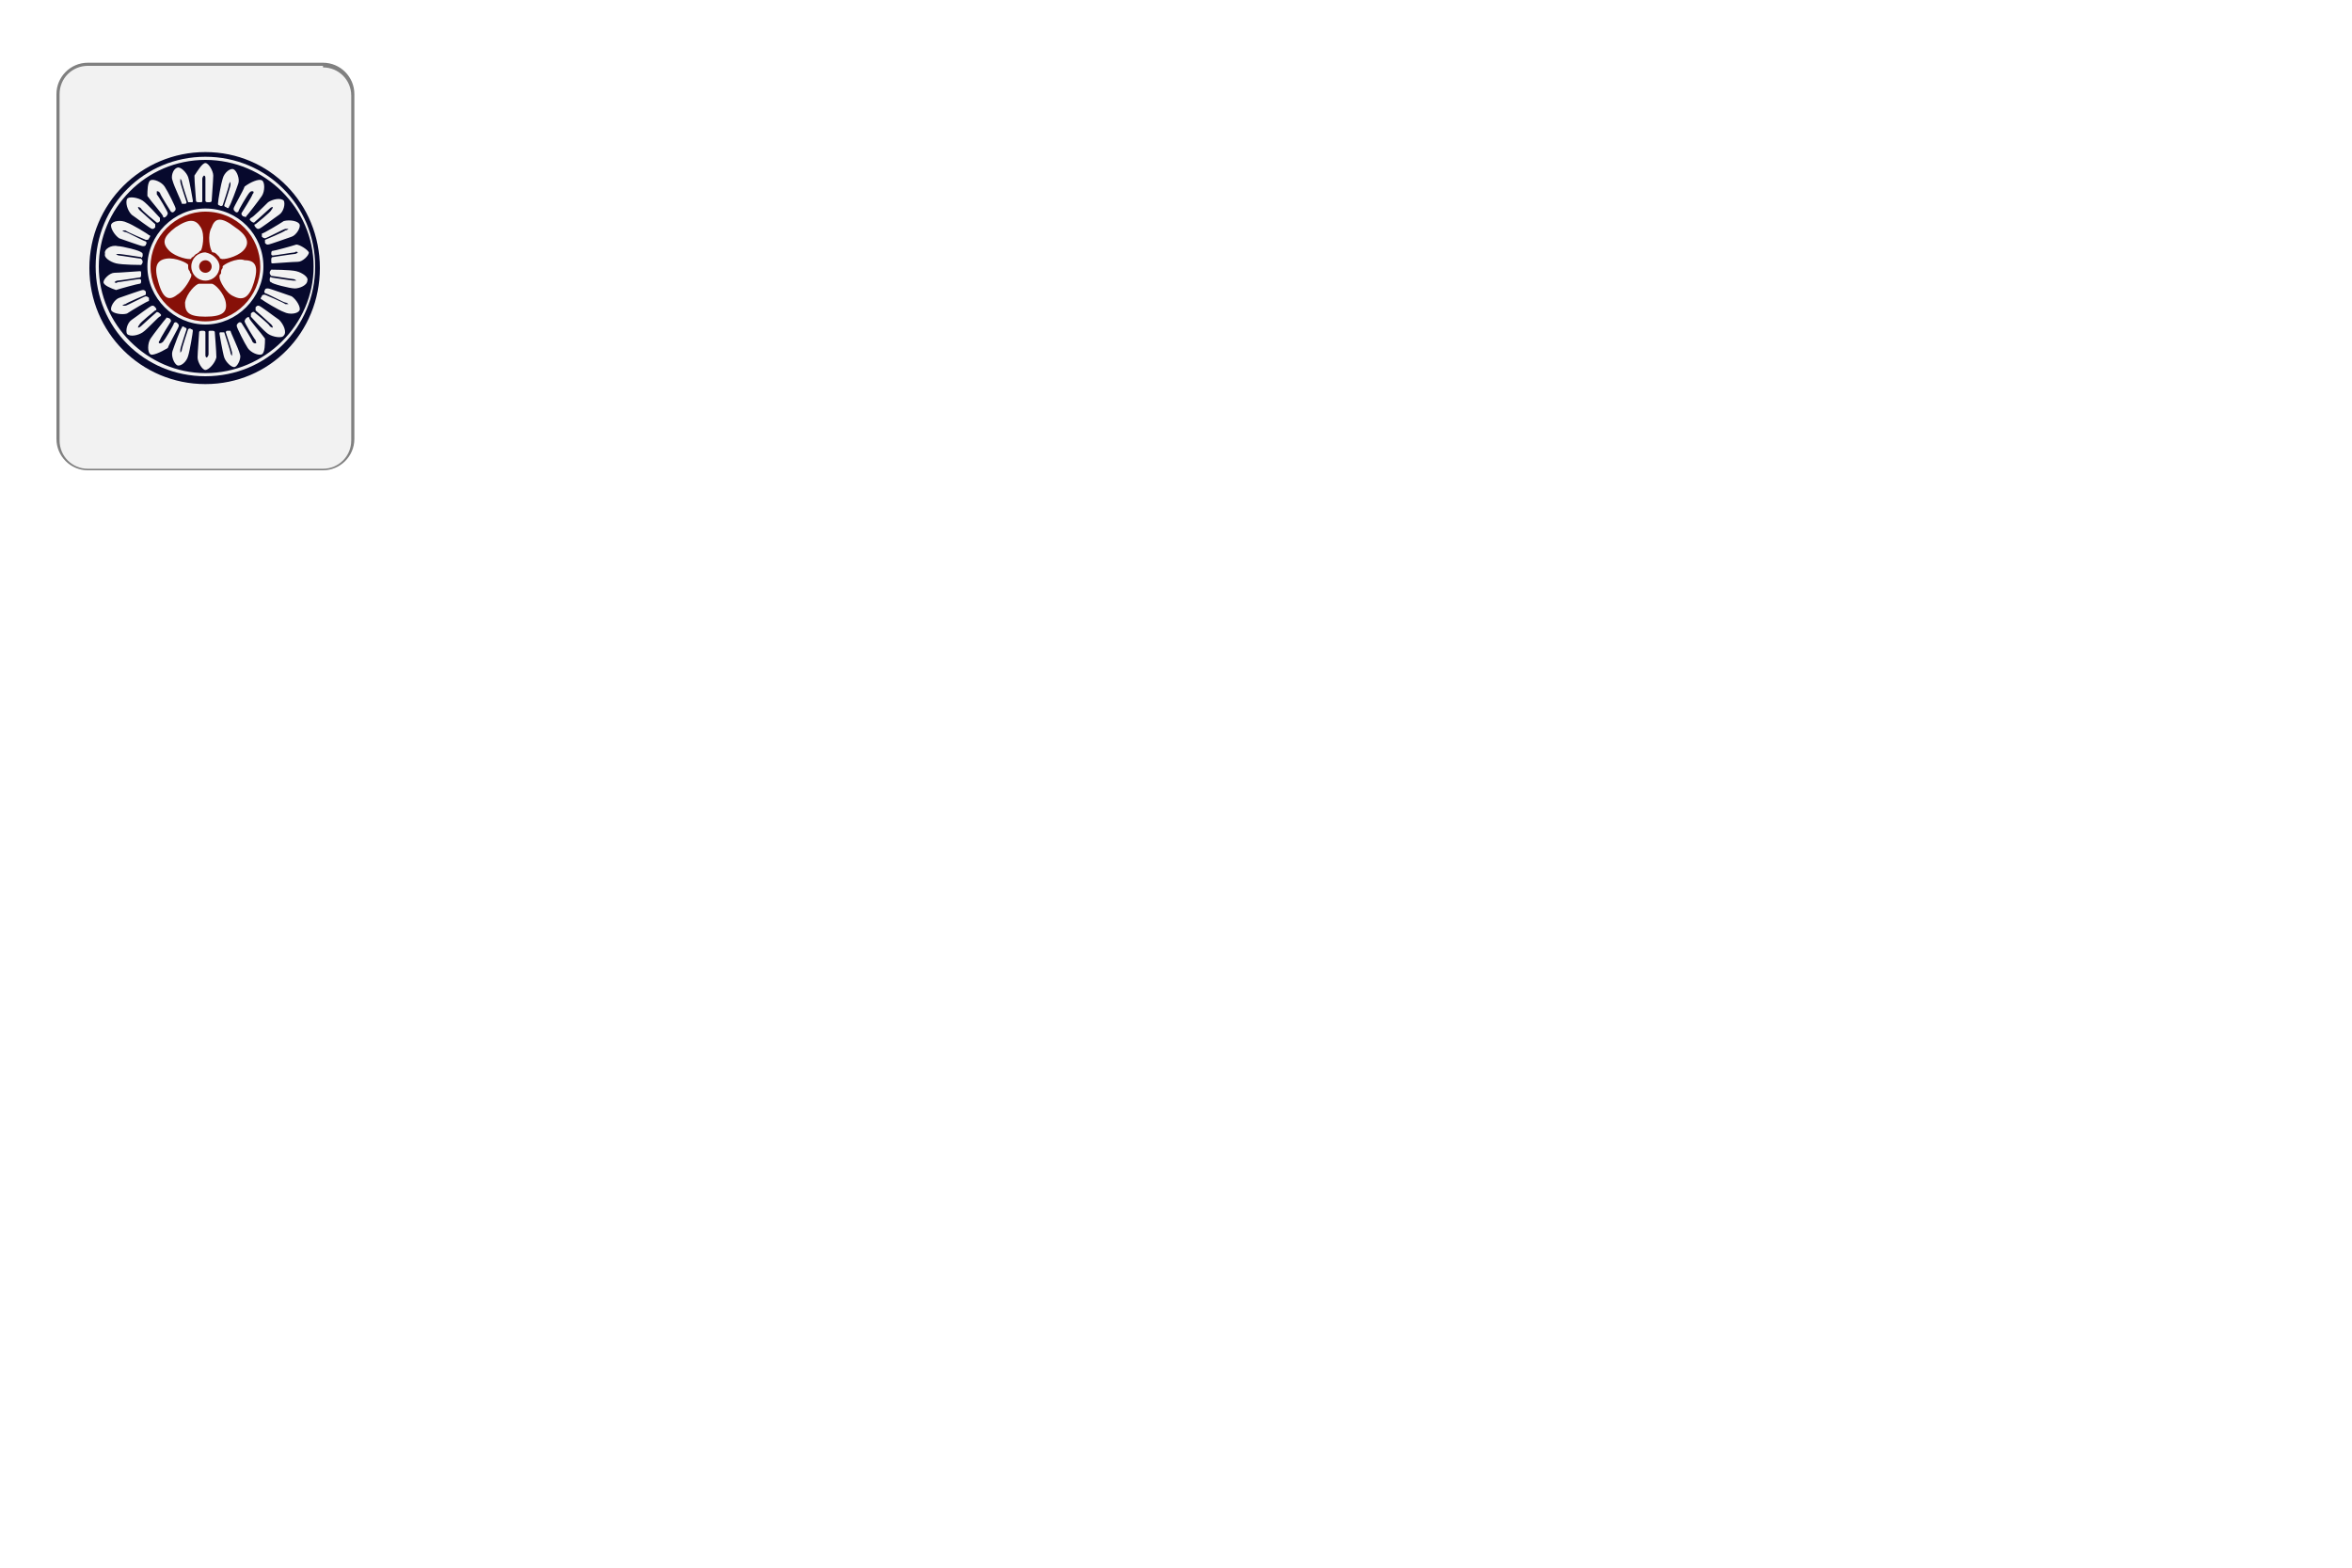
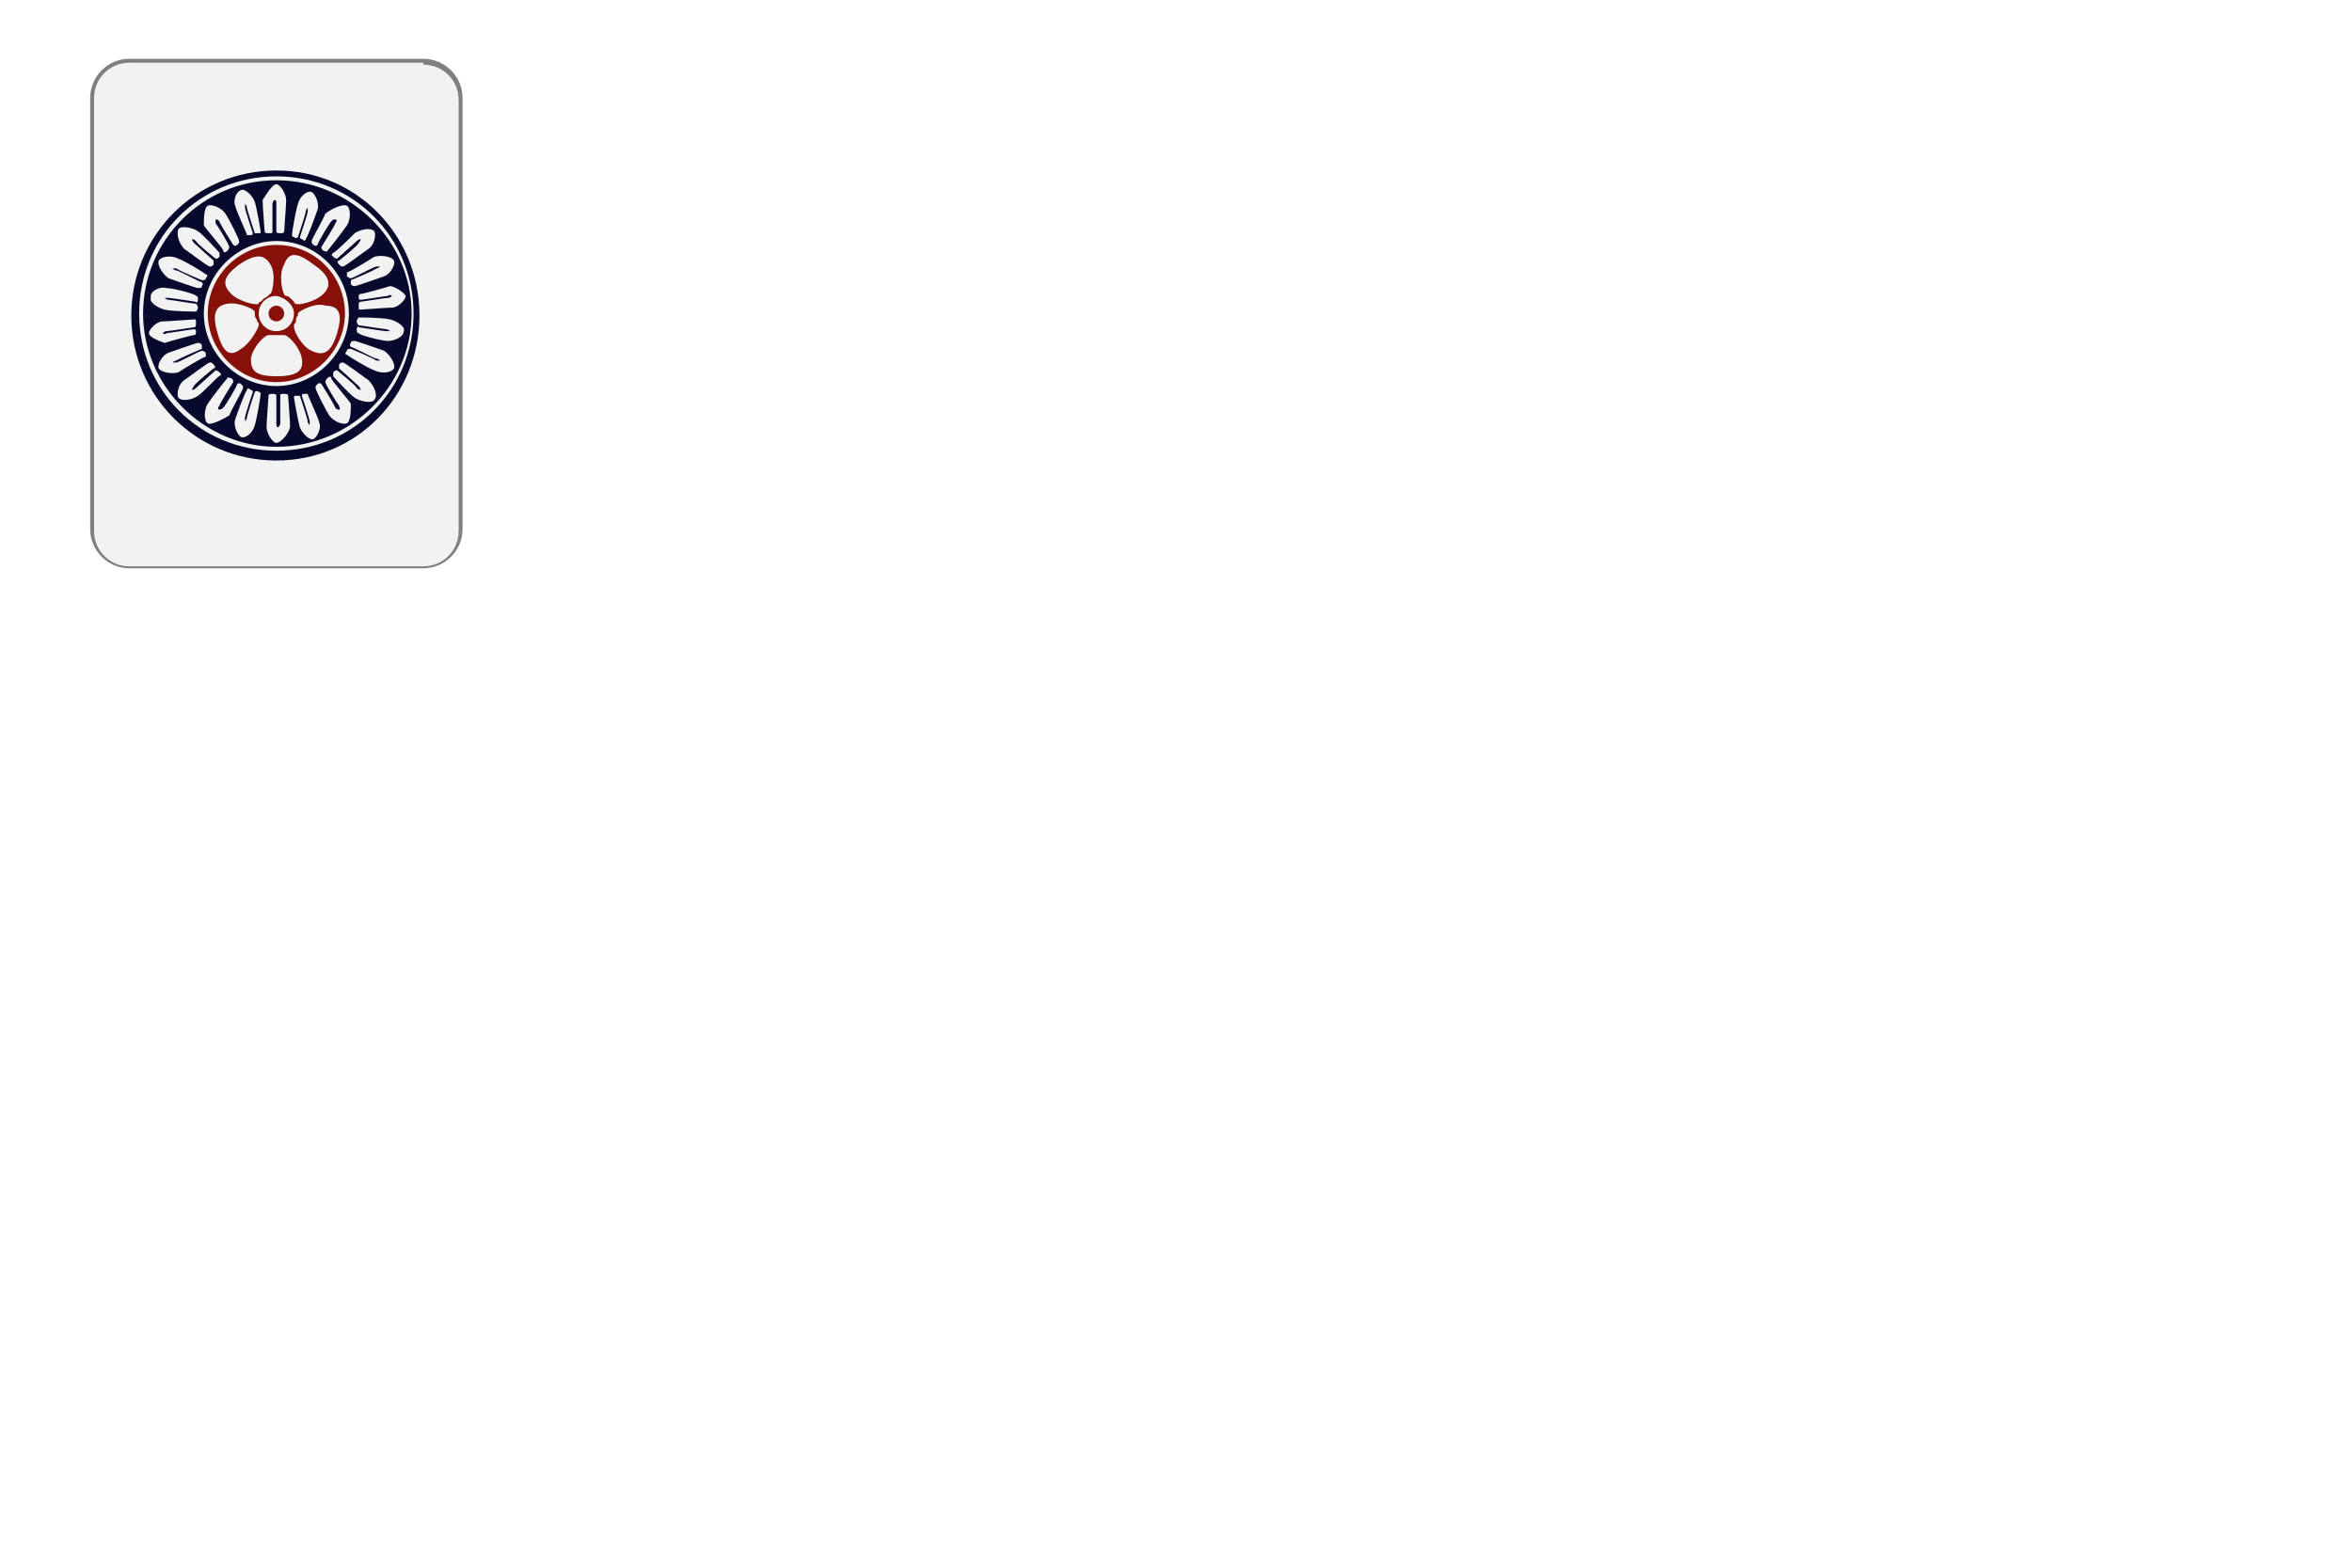
- <svg xmlns="http://www.w3.org/2000/svg" version="1.0" x="0px" y="0px" width="1200" height="800" viewBox="400 36 100 100" xml:space="preserve">
+ <svg xmlns="http://www.w3.org/2000/svg" version="1.0" x="0px" y="0px" width="1200" height="800" viewBox="384 37 100 80" xml:space="preserve">
  <style type="text/css">
	.st0{fill:#F2F2F2;}
	.st1{fill:#808080;}
	.st2{fill:#0B3413;}
	.st3{fill:#871008;}
	.st4{fill:#07092D;}
	.st5{fill:#870E06;}
	.st6{fill:#CC1009;}
	.st7{fill:#CC140D;}
	.st8{fill:#CC130C;}
	.st9{filter:url(#Adobe_OpacityMaskFilter);}
	.st10{mask:url(#SVGID_1_);fill:#07092D;}
	.st11{filter:url(#Adobe_OpacityMaskFilter_1_);}
	.st12{mask:url(#SVGID_2_);fill:#07092D;}
</style>
  <g>
    <g>
      <g>
        <path class="st0" d="M380.6,65.9c-1,0-1.9-0.8-1.9-1.9V42c0-1,0.8-1.9,1.9-1.9h15c1,0,1.9,0.8,1.9,1.9v22c0,1-0.8,1.9-1.9,1.9     H380.6z" />
        <path class="st1" d="M395.6,40.3c1,0,1.8,0.8,1.8,1.8v22c0,1-0.8,1.8-1.8,1.8h-15c-1,0-1.8-0.8-1.8-1.8V42c0-1,0.8-1.8,1.8-1.8     H395.6 M395.6,40h-15c-1.1,0-2,0.9-2,2v22c0,1.1,0.9,2,2,2h15c1.1,0,2-0.9,2-2V42C397.6,40.9,396.7,40,395.6,40L395.6,40z" />
      </g>
    </g>
    <g>
      <g>
        <path class="st3" d="M388.1,49.5c-1.9,0-3.5,1.6-3.5,3.5s1.6,3.5,3.5,3.5c1.9,0,3.5-1.6,3.5-3.5S390.1,49.5,388.1,49.5z M389,53     c0,0.5-0.4,0.9-0.9,0.9c-0.5,0-0.9-0.4-0.9-0.9s0.4-0.9,0.9-0.9C388.6,52.2,389,52.6,389,53z M388.1,56.2c-1.1,0-1.3-0.3-1.3-0.9     c0.1-0.6,0.7-1.2,0.9-1.2c0,0,0.1,0,0.1,0l-0.2,0.8l0,0l0.2-0.8c0.1,0,0.1,0,0.3,0v1.2h0v-1.2c0.1,0,0.2,0,0.3,0l0.2,0.8l0,0     l-0.2-0.8c0,0,0.1,0,0.1,0c0.2,0,0.8,0.6,0.9,1.2C389.5,55.9,389.2,56.2,388.1,56.2z M391.2,54c-0.3,1-0.7,1.2-1.3,0.9     c-0.5-0.2-0.9-1-0.9-1.2c0,0,0-0.1,0-0.1l0.7,0.5l0,0l-0.7-0.5c0-0.1,0.1-0.1,0.1-0.2l1.1,0.4l0,0l-1.1-0.4c0-0.1,0-0.2,0.1-0.3     l0.9,0l0,0l-0.9,0c0,0,0-0.1,0-0.1c0-0.1,0.9-0.6,1.4-0.4C391.3,52.6,391.5,53,391.2,54z M390,50.5c0.9,0.6,0.9,1.1,0.5,1.5     c-0.4,0.4-1.3,0.6-1.4,0.5c0,0-0.1,0-0.1-0.1l0.7-0.6l0,0l-0.7,0.6c-0.1-0.1-0.1-0.1-0.2-0.2l0.7-0.9l0,0l-0.7,0.9     c-0.1-0.1-0.2-0.1-0.2-0.1l0.3-0.8l0,0l-0.3,0.8c0,0-0.1,0-0.1-0.1c-0.1-0.1-0.3-1,0-1.5C388.7,49.9,389.1,49.8,390,50.5z      M386.2,50.5c0.9-0.6,1.3-0.5,1.6,0c0.3,0.5,0.1,1.4,0,1.5c0,0-0.1,0-0.1,0.1l-0.3-0.8l0,0l0.3,0.8c-0.1,0-0.1,0.1-0.2,0.1     l-0.7-0.9l0,0l0.7,0.9c-0.1,0.1-0.1,0.1-0.2,0.2l-0.7-0.6l0,0l0.7,0.6c0,0-0.1,0-0.1,0.1c-0.1,0.1-1-0.1-1.4-0.5     C385.3,51.5,385.4,51.1,386.2,50.5z M385.1,54c-0.3-1-0.1-1.4,0.5-1.5c0.6-0.1,1.4,0.3,1.4,0.4c0,0,0,0.1,0,0.1l-0.9,0l0,0l0.9,0     c0,0.1,0,0.2,0.1,0.3l-1.1,0.4l0,0l1.1-0.4c0,0.1,0.1,0.2,0.1,0.2l-0.7,0.5l0,0l0.7-0.5c0,0,0,0.1,0,0.1c0,0.1-0.4,0.9-0.9,1.2     C385.8,55.2,385.4,55.1,385.1,54z" />
        <circle class="st3" cx="388.1" cy="53" r="0.4" />
      </g>
      <g>
        <path class="st4" d="M388.1,46.2c-3.8,0-6.8,3.1-6.8,6.8s3.1,6.8,6.8,6.8c3.8,0,6.9-3.1,6.9-6.8S391.9,46.2,388.1,46.2z      M394.7,52.1c0,0.2-0.4,0.6-0.7,0.6c-0.3,0-1.5,0.1-1.6,0.1s-0.1,0-0.1-0.2c0-0.1,0-0.2,0.1-0.2c0,0,1.3-0.2,1.4-0.2     c0.1,0,0.2-0.1,0.2-0.1c0,0-0.1-0.1-0.2,0c-0.1,0-1.3,0.2-1.4,0.2c0,0-0.1,0-0.1-0.1c0-0.1,0-0.2,0.1-0.2c0.1,0,1.2-0.3,1.5-0.4     C394.1,51.6,394.6,51.9,394.7,52.1z M394.1,50.3c0.1,0.2-0.2,0.7-0.5,0.8c-0.3,0.1-1.4,0.5-1.5,0.5c-0.1,0-0.1,0-0.2-0.1     c0-0.1,0-0.2,0-0.2c0,0,1.2-0.5,1.3-0.6c0.1,0,0.2-0.1,0.2-0.1c0,0-0.1,0-0.2,0c-0.1,0-1.2,0.6-1.3,0.6c0,0-0.1,0-0.2-0.1     c0-0.1,0-0.2,0-0.2c0.1,0,1.1-0.6,1.4-0.8C393.5,50,394,50.1,394.1,50.3z M391.8,53c0,2-1.7,3.7-3.7,3.7c-2,0-3.7-1.7-3.7-3.7     s1.7-3.7,3.7-3.7C390.2,49.3,391.8,51,391.8,53z M392.1,48.9c0.3-0.2,0.8-0.3,1-0.1c0.1,0.2,0,0.7-0.3,0.9     c-0.3,0.2-1.2,0.9-1.3,0.9c-0.1,0-0.1,0-0.2-0.1c-0.1-0.1-0.1-0.2,0-0.2c0,0,1-0.8,1-0.9c0.1-0.1,0.1-0.2,0.1-0.2     c0,0-0.1,0-0.2,0.1c-0.1,0.1-1,0.9-1,0.9c0,0-0.1,0-0.2-0.1c-0.1-0.1-0.1-0.1,0-0.2C391.1,49.9,391.9,49.1,392.1,48.9z      M391.7,47.5c0.2,0.1,0.2,0.7,0,1c-0.2,0.3-0.9,1.2-1,1.3c0,0.1-0.1,0-0.2,0c-0.1-0.1-0.1-0.1-0.1-0.2c0,0,0.7-1.1,0.7-1.2     c0.1-0.1,0.1-0.2,0-0.2s-0.1,0-0.2,0.1c-0.1,0.1-0.7,1.1-0.7,1.2c0,0-0.1,0.1-0.2,0c-0.1-0.1-0.1-0.1-0.1-0.2     c0-0.1,0.6-1.1,0.7-1.4C391,47.6,391.5,47.4,391.7,47.5z M389.2,47.4c0.1-0.4,0.5-0.7,0.7-0.6c0.2,0.1,0.4,0.6,0.3,0.9     c-0.1,0.3-0.5,1.4-0.6,1.5c0,0.1-0.1,0.1-0.2,0c-0.1,0-0.1-0.1-0.1-0.1s0.4-1.2,0.4-1.3s0-0.2,0-0.2c0,0-0.1,0.1-0.1,0.2     c0,0.1-0.4,1.3-0.4,1.3c0,0-0.1,0.1-0.2,0c-0.1,0-0.1-0.1-0.1-0.1C388.9,48.8,389.1,47.7,389.2,47.4z M388.1,46.4     c0.2,0,0.5,0.5,0.5,0.8c0,0.3-0.1,1.5-0.1,1.6c0,0.1-0.1,0.1-0.2,0.1c-0.1,0-0.2,0-0.2-0.1c0-0.1,0-1.3,0-1.4     c0-0.1,0-0.2-0.1-0.2c0,0-0.1,0.1-0.1,0.2c0,0.1,0,1.3,0,1.4c0,0.1,0,0.1-0.2,0.1c-0.1,0-0.2,0-0.2-0.1c0-0.1-0.1-1.2-0.1-1.6     C387.6,46.9,387.9,46.4,388.1,46.4z M386.3,46.7c0.2-0.1,0.6,0.3,0.7,0.6c0.1,0.3,0.3,1.5,0.3,1.5c0,0.1,0,0.1-0.1,0.1     c-0.1,0-0.2,0-0.2,0c0,0-0.4-1.2-0.4-1.3c0-0.1-0.1-0.2-0.1-0.2c0,0,0,0.1,0,0.2s0.4,1.3,0.4,1.3s0,0.1-0.1,0.1     c-0.1,0-0.2,0-0.2,0c0-0.1-0.5-1.1-0.6-1.5C385.9,47.3,386,46.8,386.3,46.7z M384.6,47.5c0.2-0.1,0.7,0.1,0.9,0.4     c0.2,0.3,0.7,1.3,0.7,1.4c0,0.1,0,0.1-0.1,0.2c-0.1,0.1-0.2,0-0.2,0c0,0-0.7-1.1-0.7-1.2c-0.1-0.1-0.1-0.1-0.2-0.1     c0,0,0,0.1,0,0.2c0.1,0.1,0.7,1.1,0.7,1.2c0,0,0,0.1-0.1,0.2c-0.1,0.1-0.2,0.1-0.2,0c0-0.1-0.8-1-1-1.3     C384.4,48.2,384.4,47.6,384.6,47.5z M383.1,48.7c0.1-0.2,0.7-0.1,1,0.1c0.3,0.2,1.1,1.1,1.1,1.1c0,0,0,0.1,0,0.2     c-0.1,0.1-0.1,0.1-0.2,0.1c0,0-1-0.8-1-0.9c-0.1-0.1-0.2-0.1-0.2-0.1c0,0,0,0.1,0.1,0.2c0.1,0.1,1,0.9,1,0.9c0,0,0,0.1,0,0.2     c-0.1,0.1-0.1,0.1-0.2,0.1c-0.1,0-1-0.7-1.3-0.9C383.1,49.4,383,48.9,383.1,48.7z M382.1,50.3c0.1-0.2,0.6-0.3,1-0.1     c0.3,0.1,1.3,0.7,1.4,0.8c0.1,0,0.1,0.1,0,0.2c0,0.1-0.1,0.1-0.2,0.1c0,0-1.2-0.5-1.3-0.6c-0.1,0-0.2,0-0.2,0     c0,0,0.1,0.1,0.2,0.1c0.1,0,1.2,0.6,1.3,0.6c0,0,0.1,0.1,0,0.2c0,0.1-0.1,0.1-0.2,0.1c-0.1,0-1.2-0.4-1.5-0.5     C382.3,51,382,50.5,382.1,50.3z M382.5,51.7c0.3,0,1.5,0.3,1.5,0.4c0.1,0,0.1,0.1,0.1,0.2c0,0.1-0.1,0.2-0.1,0.1     c0,0-1.3-0.2-1.4-0.2c-0.1,0-0.2,0-0.2,0c0,0,0.1,0.1,0.2,0.1c0.1,0,1.3,0.2,1.4,0.2c0,0,0.1,0.1,0.1,0.2c0,0.1-0.1,0.2-0.1,0.2     s-1.2,0-1.6-0.1c-0.4-0.1-0.8-0.4-0.7-0.6C381.6,51.9,382.1,51.6,382.5,51.7z M381.6,54c0-0.2,0.4-0.6,0.7-0.6     c0.3,0,1.5-0.1,1.6-0.1s0.1,0,0.1,0.2c0,0.1,0,0.2-0.1,0.2c0,0-1.3,0.2-1.4,0.2c-0.1,0-0.2,0.1-0.2,0.1c0,0,0.1,0.1,0.2,0     c0.1,0,1.3-0.2,1.4-0.2c0,0,0.1,0,0.1,0.1c0,0.1,0,0.2-0.1,0.2c-0.1,0-1.2,0.3-1.5,0.4C382.1,54.4,381.6,54.2,381.6,54z      M382.1,55.8c-0.1-0.2,0.2-0.7,0.5-0.8c0.3-0.1,1.4-0.5,1.5-0.5c0.1,0,0.1,0,0.2,0.1c0,0.1,0,0.2,0,0.2c0,0-1.2,0.5-1.3,0.6     c-0.1,0-0.2,0.1-0.2,0.1c0,0,0.1,0,0.2,0c0.1,0,1.2-0.6,1.3-0.6c0,0,0.1,0,0.2,0.1c0,0.1,0,0.2,0,0.2c-0.1,0-1.1,0.6-1.4,0.8     C382.8,56.1,382.2,56,382.1,55.8z M384.1,57.2c-0.3,0.2-0.8,0.3-1,0.1c-0.1-0.2,0-0.7,0.3-0.9c0.3-0.2,1.2-0.9,1.3-0.9     c0.1,0,0.1,0,0.2,0.1c0.1,0.1,0.1,0.2,0,0.2c0,0-1,0.8-1,0.9c-0.1,0.1-0.1,0.2-0.1,0.2c0,0,0.1,0,0.2-0.1c0.1-0.1,1-0.9,1-0.9     c0,0,0.1,0,0.2,0.1c0.1,0.1,0.1,0.1,0,0.2C385.2,56.1,384.4,57,384.1,57.2z M384.6,58.6c-0.2-0.1-0.2-0.7,0-1     c0.2-0.3,0.9-1.2,1-1.3c0-0.1,0.1,0,0.2,0c0.1,0.1,0.1,0.1,0.1,0.2c0,0-0.7,1.1-0.7,1.2c-0.1,0.1-0.1,0.2,0,0.2     c0,0,0.1,0,0.2-0.1c0.1-0.1,0.7-1.1,0.7-1.2c0,0,0.1-0.1,0.2,0c0.1,0.1,0.1,0.1,0.1,0.2c0,0.1-0.6,1.1-0.7,1.4     C385.2,58.5,384.7,58.7,384.6,58.6z M387,58.7c-0.1,0.4-0.5,0.7-0.7,0.6c-0.2-0.1-0.4-0.6-0.3-0.9c0.1-0.3,0.5-1.4,0.6-1.5     c0-0.1,0.1-0.1,0.2,0c0.1,0,0.1,0.1,0.1,0.1c0,0-0.4,1.2-0.4,1.3c0,0.1,0,0.2,0,0.2c0,0,0.1-0.1,0.1-0.2c0-0.1,0.4-1.3,0.4-1.3     c0,0,0.1-0.1,0.2,0c0.1,0,0.1,0.1,0.1,0.1C387.3,57.2,387.1,58.4,387,58.7z M388.1,59.6c-0.2,0-0.5-0.5-0.5-0.8     c0-0.3,0.1-1.5,0.1-1.6c0-0.1,0.1-0.1,0.2-0.1c0.1,0,0.2,0,0.2,0.1c0,0.1,0,1.3,0,1.4c0,0.1,0,0.2,0.1,0.2c0,0,0.1-0.1,0.1-0.2     c0-0.1,0-1.3,0-1.4c0-0.1,0-0.1,0.2-0.1c0.1,0,0.2,0,0.2,0.1c0,0.1,0.1,1.2,0.1,1.6C388.7,59.2,388.3,59.6,388.1,59.6z M390,59.4     c-0.2,0.1-0.6-0.3-0.7-0.6c-0.1-0.3-0.3-1.5-0.3-1.5c0-0.1,0-0.1,0.1-0.1c0.1,0,0.2,0,0.2,0c0,0,0.4,1.2,0.4,1.3     c0,0.1,0.1,0.2,0.1,0.2c0,0,0-0.1,0-0.2c0-0.1-0.4-1.3-0.4-1.3c0,0,0-0.1,0.1-0.1c0.1,0,0.2,0,0.2,0c0,0.1,0.5,1.1,0.6,1.5     C390.4,58.8,390.2,59.3,390,59.4z M391.7,58.6c-0.2,0.1-0.7-0.1-0.9-0.4c-0.2-0.3-0.7-1.3-0.7-1.4c0-0.1,0-0.1,0.1-0.2     c0.1-0.1,0.2,0,0.2,0c0,0,0.7,1.1,0.7,1.2c0.1,0.1,0.1,0.1,0.2,0.1s0-0.1,0-0.2c-0.1-0.1-0.7-1.1-0.7-1.2c0,0,0-0.1,0.1-0.2     c0.1-0.1,0.2-0.1,0.2,0c0,0.1,0.8,1,1,1.3C391.9,57.9,391.9,58.5,391.7,58.6z M393.1,57.4c-0.1,0.2-0.7,0.1-1-0.1     c-0.3-0.2-1.1-1.1-1.1-1.1c0,0,0-0.1,0-0.2c0.1-0.1,0.1-0.1,0.2-0.1c0,0,1,0.8,1,0.9c0.1,0.1,0.2,0.1,0.2,0.1c0,0,0-0.1-0.1-0.2     c-0.1-0.1-1-0.9-1-0.9c0,0,0-0.1,0-0.2c0.1-0.1,0.1-0.1,0.2-0.1c0.1,0,1,0.7,1.3,0.9C393.1,56.7,393.3,57.2,393.1,57.4z      M394.1,55.8c-0.1,0.2-0.6,0.3-1,0.1c-0.3-0.1-1.3-0.7-1.4-0.8c-0.1,0-0.1-0.1,0-0.2c0-0.1,0.1-0.1,0.2-0.1c0,0,1.2,0.5,1.3,0.6     c0.1,0,0.2,0,0.2,0c0,0-0.1-0.1-0.2-0.1c-0.1,0-1.2-0.6-1.3-0.6c0,0-0.1-0.1,0-0.2c0-0.1,0.1-0.1,0.2-0.1c0.1,0,1.2,0.4,1.5,0.5     C393.9,55.1,394.2,55.6,394.1,55.8z M393.8,54.4c-0.3,0-1.5-0.3-1.5-0.4c-0.1,0-0.1-0.1-0.1-0.2c0-0.1,0.1-0.2,0.1-0.1     c0,0,1.3,0.2,1.4,0.2c0.1,0,0.2,0,0.2,0c0,0-0.1-0.1-0.2-0.1c-0.1,0-1.3-0.2-1.4-0.2c0,0-0.1-0.1-0.1-0.2c0-0.1,0.1-0.2,0.1-0.2     s1.2,0,1.6,0.1c0.4,0.1,0.8,0.4,0.7,0.6C394.6,54.2,394.1,54.4,393.8,54.4z" />
        <path class="st4" d="M388.1,45.7c-4.1,0-7.4,3.3-7.4,7.4s3.3,7.4,7.4,7.4c4.1,0,7.3-3.3,7.3-7.4S392.2,45.7,388.1,45.7z      M388.1,60c-3.9,0-7-3.1-7-7s3.1-7,7-7s7,3.1,7,7S392,60,388.1,60z" />
      </g>
    </g>
  </g>
</svg>
